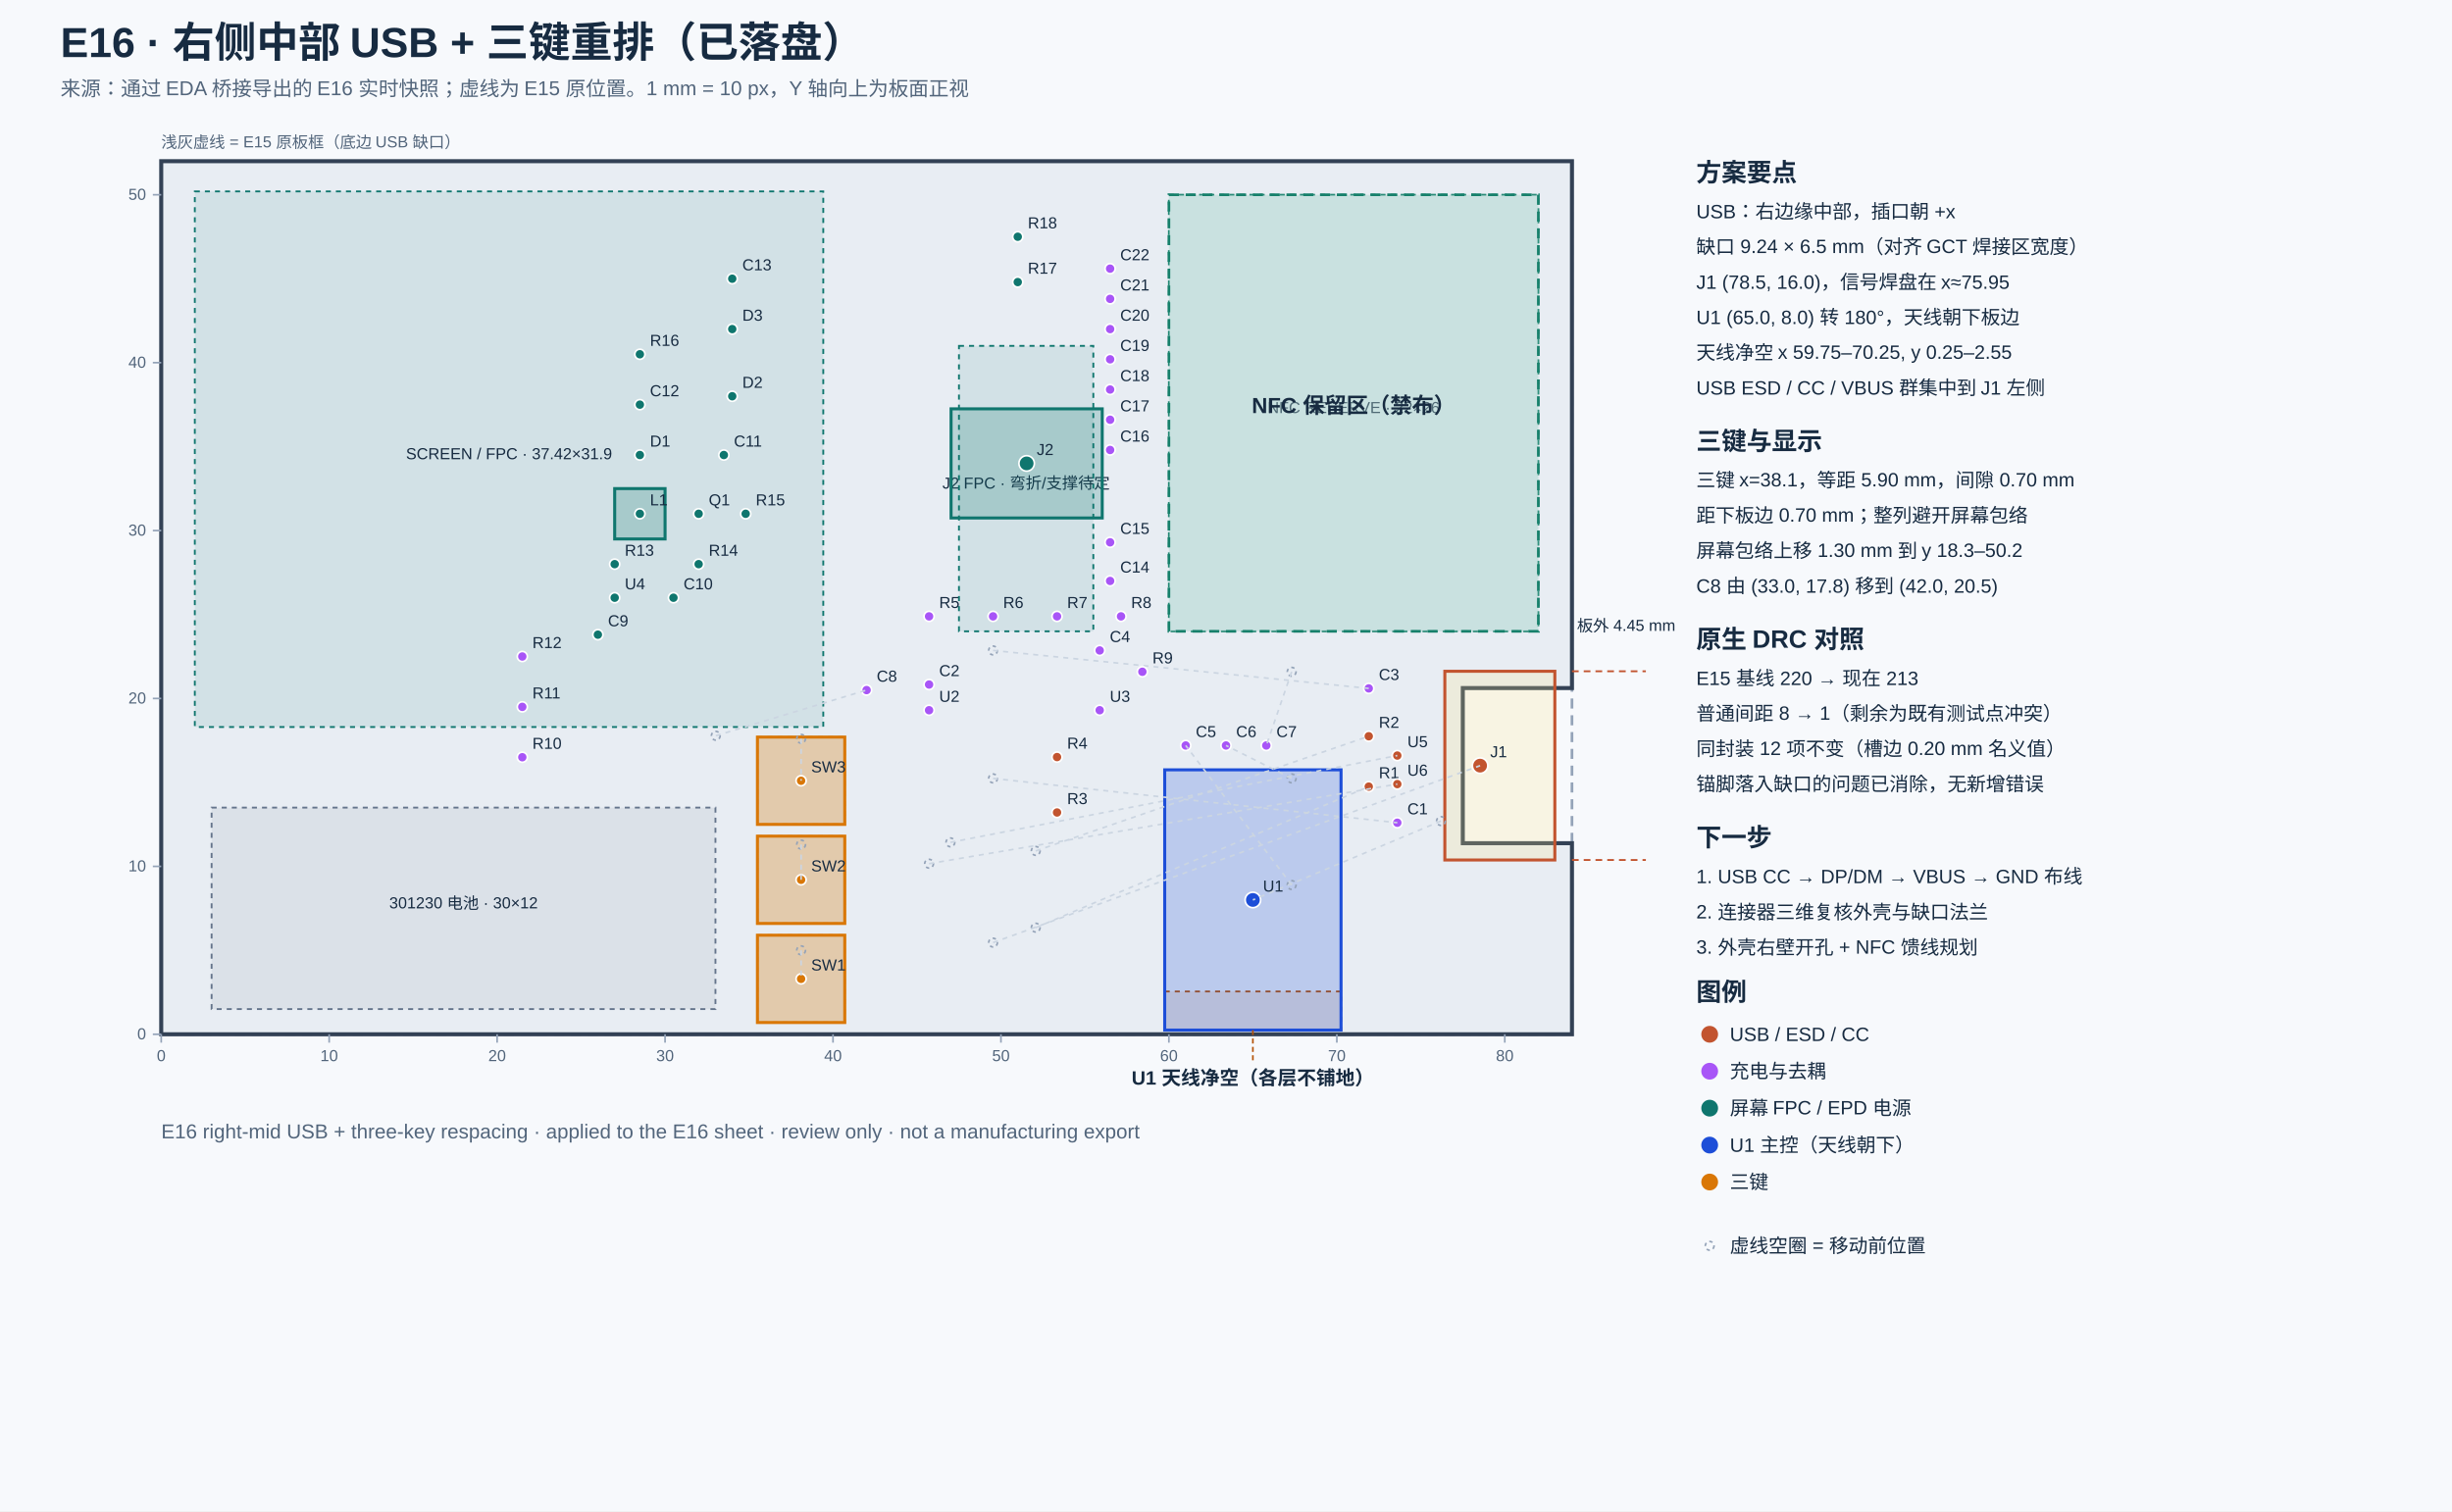
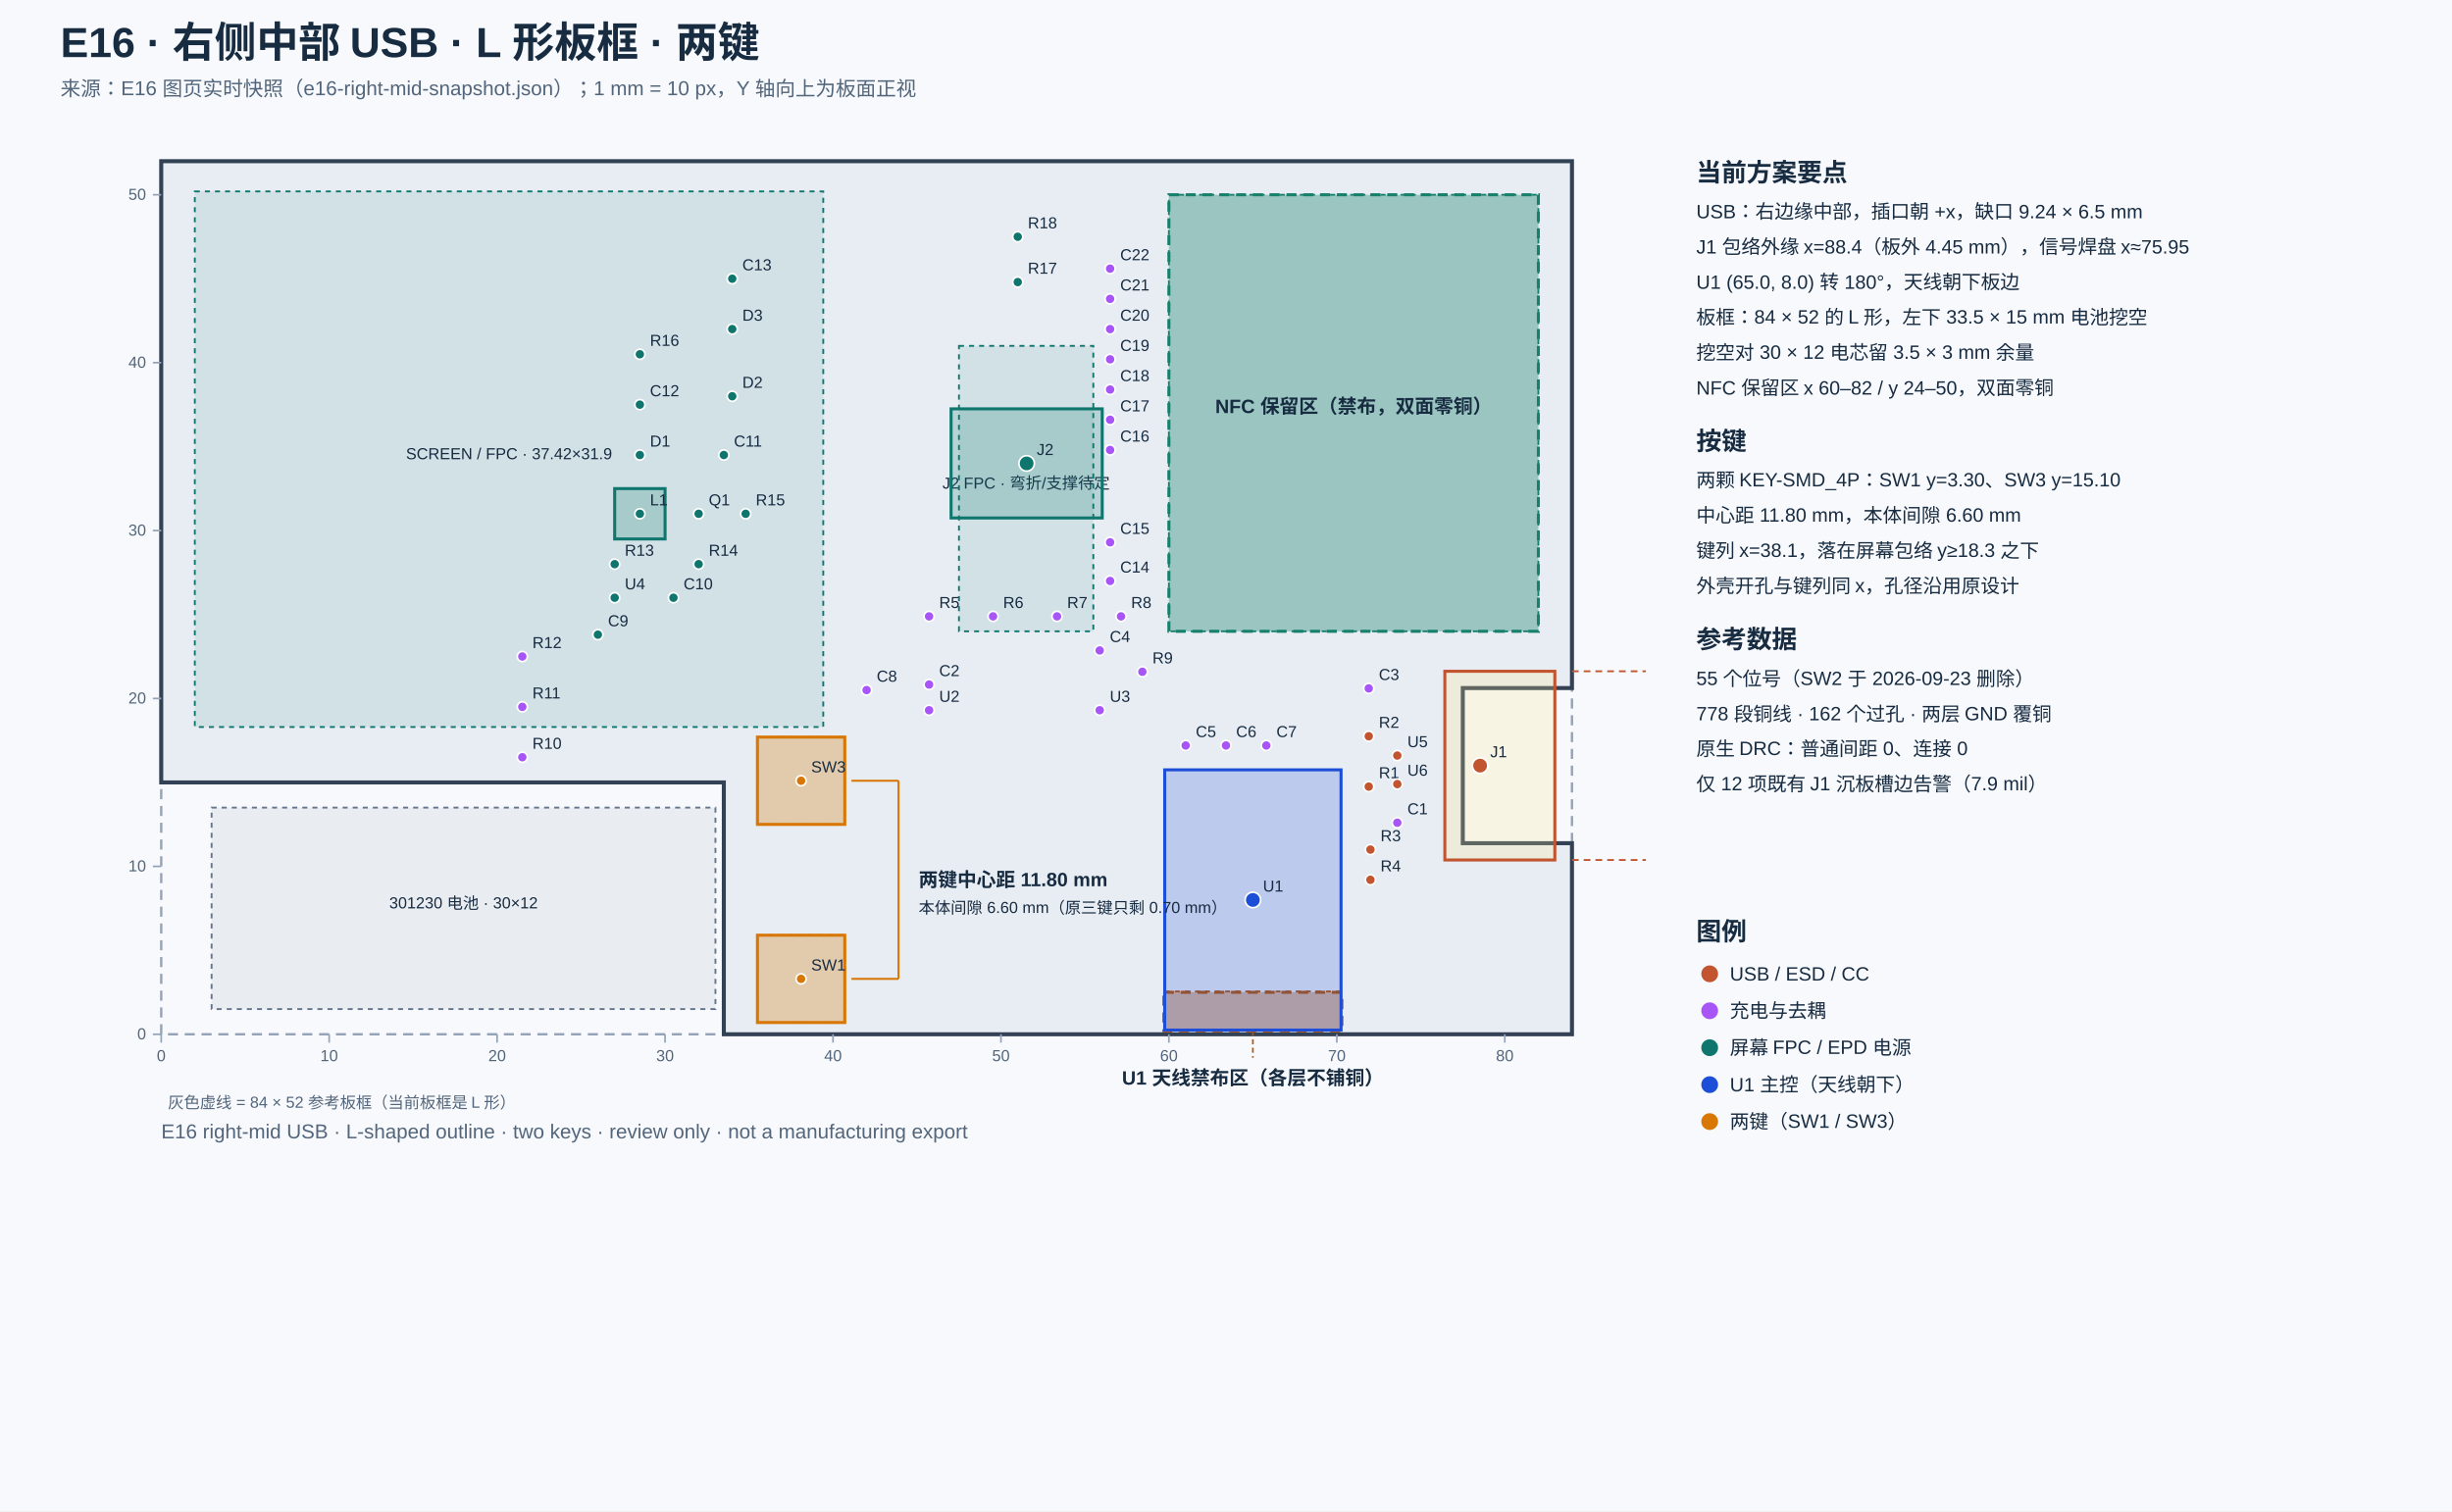
<svg xmlns="http://www.w3.org/2000/svg" width="1460" height="900" viewBox="0 0 1460 900">
  <rect width="1460" height="900" fill="#F7F9FC" />
  <style>text{font-family:Arial,"PingFang SC",sans-serif;fill:#172B41}.t{font-size:13px}.s{font-size:11.5px}.m{fill:#52657B}.xs{font-size:9.5px}.b{font-weight:bold}</style>
-   <text x="36" y="34" font-size="25" font-weight="bold">E16 · 右侧中部 USB + 三键重排（已落盘）</text>
-   <text x="36" y="57" class="m">来源：通过 EDA 桥接导出的 E16 实时快照；虚线为 E15 原位置。1 mm = 10 px，Y 轴向上为板面正视</text>
-   <path d="M 96.0 616.0 L 96.0 96.0 L 936.0 96.0 L 936.0 616.0 L 656.0 616.0 L 656.0 551.0 L 526.0 551.0 L 526.0 616.0 Z" fill="none" stroke="#94A3B8" stroke-width="1.6" stroke-dasharray="6 4" />
-   <path d="M 96.0 616.0 L 96.0 96.0 L 936.0 96.0 L 936.0 409.8 L 871.0 409.8 L 871.0 502.2 L 936.0 502.2 L 936.0 616.0 Z" fill="#E8EDF3" stroke="#334155" stroke-width="2.4" />
-   <text x="96" y="88" class="xs m">浅灰虚线 = E15 原板框（底边 USB 缺口）</text>
+   <text x="36" y="34" font-size="25" font-weight="bold">E16 · 右侧中部 USB · L 形板框 · 两键</text>
+   <text x="36" y="57" class="m">来源：E16 图页实时快照（e16-right-mid-snapshot.json）；1 mm = 10 px，Y 轴向上为板面正视</text>
+   <path d="M 96.0 616.0 L 96.0 96.0 L 936.0 96.0 L 936.0 616.0 L 96.0 616.0 Z" fill="none" stroke="#94A3B8" stroke-width="1.4" stroke-dasharray="6 4" />
+   <text x="100" y="660" class="xs m">灰色虚线 = 84 × 52 参考板框（当前板框是 L 形）</text>
+   <path d="M 431.0 616.0 L 431.0 466.0 L 96.0 466.0 L 96.0 96.0 L 936.0 96.0 L 936.0 409.8 L 871.0 409.8 L 871.0 502.2 L 936.0 502.2 L 936.0 616.0 L 431.0 616.0 Z" fill="#E8EDF3" stroke="#334155" stroke-width="2.4" />
  <rect x="126.0" y="481.0" width="300.0" height="120.0" fill="#64748B" fill-opacity="0.10" stroke="#64748B" stroke-width="1.1" stroke-dasharray="3 3" />
  <text x="276.0" y="541.0" text-anchor="middle" class="xs" fill="#64748B">301230 电池 · 30×12</text>
  <rect x="696.0" y="116.0" width="220.0" height="260.0" fill="#16806B" fill-opacity="0.10" stroke="#16806B" stroke-width="1.1" stroke-dasharray="3 3" />
-   <text x="806.0" y="246.0" text-anchor="middle" class="xs" fill="#16806B">NFC RESERVE · 22×26</text>
  <rect x="571.0" y="206.0" width="80.0" height="170.0" fill="#0F766E" fill-opacity="0.10" stroke="#0F766E" stroke-width="1.1" stroke-dasharray="3 3" />
  <text x="611.0" y="291.0" text-anchor="middle" class="xs" fill="#0F766E">J2 FPC · 弯折/支撑待定</text>
  <rect x="693.5" y="590.5" width="105.0" height="23.0" fill="#B45309" fill-opacity="0.10" stroke="#B45309" stroke-width="1.1" stroke-dasharray="3 3" />
  <rect x="116.0" y="114.0" width="374.2" height="319.0" fill="#0F766E" fill-opacity="0.10" stroke="#0F766E" stroke-width="1.1" stroke-dasharray="3 3" />
  <text x="303.1" y="273.5" text-anchor="middle" class="xs" fill="#0F766E">SCREEN / FPC · 37.42×31.9</text>
  <rect x="451.0" y="557.0" width="52.0" height="52.0" fill="#D97706" fill-opacity="0.10" stroke="#D97706" stroke-width="1.1" stroke-dasharray="3 3" />
-   <rect x="451.0" y="498.0" width="52.0" height="52.0" fill="#D97706" fill-opacity="0.10" stroke="#D97706" stroke-width="1.1" stroke-dasharray="3 3" />
  <rect x="451.0" y="439.0" width="52.0" height="52.0" fill="#D97706" fill-opacity="0.10" stroke="#D97706" stroke-width="1.1" stroke-dasharray="3 3" />
-   <rect x="696.0" y="116.0" width="220.0" height="260.0" fill="#B8E0D7" fill-opacity="0.35" stroke="#16806B" stroke-width="1.6" stroke-dasharray="6 4" />
-   <text x="806.0" y="246.0" text-anchor="middle" class="t b" fill="#0F6B59">NFC 保留区（禁布）</text>
+   <rect x="696.0" y="116.0" width="220.0" height="260.0" fill="#16806B" fill-opacity="0.30" stroke="#16806B" stroke-width="1.8" stroke-dasharray="6 4" />
+   <text x="806.0" y="246.0" text-anchor="middle" class="s b" fill="#16806B">NFC 保留区（禁布，双面零铜）</text>
+   <rect x="693.0" y="591.0" width="106.0" height="23.0" fill="#B45309" fill-opacity="0.30" stroke="#B45309" stroke-width="1.8" stroke-dasharray="6 4" />
+   <path d="M 746.0 614.0 V 630.0" stroke="#B45309" stroke-width="1" stroke-dasharray="3 2" />
+   <text x="746.0" y="646.0" text-anchor="middle" class="s b" fill="#B45309">U1 天线禁布区（各层不铺铜）</text>
  <path d="M 860.3 512.2 L 925.8 512.2 L 925.8 399.8 L 860.3 399.8 Z" fill="#FDE68A" fill-opacity="0.22" stroke="#C2542F" stroke-width="1.8" />
  <path d="M 451.0 609.0 L 503.0 609.0 L 503.0 557.0 L 451.0 557.0 Z" fill="#D97706" fill-opacity="0.22" stroke="#D97706" stroke-width="1.8" />
-   <path d="M 451.0 550.0 L 503.0 550.0 L 503.0 498.0 L 451.0 498.0 Z" fill="#D97706" fill-opacity="0.22" stroke="#D97706" stroke-width="1.8" />
  <path d="M 451.0 491.0 L 503.0 491.0 L 503.0 439.0 L 451.0 439.0 Z" fill="#D97706" fill-opacity="0.22" stroke="#D97706" stroke-width="1.8" />
  <path d="M 693.5 613.5 L 798.5 613.5 L 798.5 458.5 L 693.5 458.5 Z" fill="#1D4ED8" fill-opacity="0.22" stroke="#1D4ED8" stroke-width="1.8" />
  <path d="M 566.3 308.5 L 656.3 308.5 L 656.3 243.5 L 566.3 243.5 Z" fill="#0F766E" fill-opacity="0.22" stroke="#0F766E" stroke-width="1.8" />
  <path d="M 366.0 321.0 L 396.0 321.0 L 396.0 291.0 L 366.0 291.0 Z" fill="#0F766E" fill-opacity="0.22" stroke="#0F766E" stroke-width="1.8" />
  <path d="M 936.0 512.2 H 980.0 M 936.0 399.8 H 980.0" stroke="#C2542F" stroke-width="1.1" stroke-dasharray="4 3" />
-   <text x="939.0" y="376.0" class="xs" fill="#C2542F">板外 4.45 mm</text>
-   <path d="M 746.0 613.5 V 632.0" stroke="#B45309" stroke-width="1" stroke-dasharray="3 2" />
-   <text x="746.0" y="646.0" text-anchor="middle" class="s b" fill="#B45309">U1 天线净空（各层不铺地）</text>
  <circle cx="832.0" cy="490.0" r="3.0" fill="#A855F7" stroke="#FFFFFF" stroke-width="1" />
-   <circle cx="591.3" cy="463.6" r="2.6" fill="none" stroke="#94A3B8" stroke-width="1" stroke-dasharray="2 2" />
-   <line x1="591.3" y1="463.6" x2="832.0" y2="490.0" stroke="#CBD5E1" stroke-width="1" stroke-dasharray="3 3" />
  <text x="838.0" y="485.0" class="xs">C1</text>
  <circle cx="553.2" cy="407.7" r="3.0" fill="#A855F7" stroke="#FFFFFF" stroke-width="1" />
  <text x="559.2" y="402.7" class="xs">C2</text>
  <circle cx="815.0" cy="410.0" r="3.0" fill="#A855F7" stroke="#FFFFFF" stroke-width="1" />
-   <circle cx="591.3" cy="387.4" r="2.6" fill="none" stroke="#94A3B8" stroke-width="1" stroke-dasharray="2 2" />
-   <line x1="591.3" y1="387.4" x2="815.0" y2="410.0" stroke="#CBD5E1" stroke-width="1" stroke-dasharray="3 3" />
  <text x="821.0" y="405.0" class="xs">C3</text>
  <circle cx="654.8" cy="387.4" r="3.0" fill="#A855F7" stroke="#FFFFFF" stroke-width="1" />
  <text x="660.8" y="382.4" class="xs">C4</text>
  <circle cx="706.0" cy="444.0" r="3.0" fill="#A855F7" stroke="#FFFFFF" stroke-width="1" />
-   <circle cx="769.1" cy="527.1" r="2.6" fill="none" stroke="#94A3B8" stroke-width="1" stroke-dasharray="2 2" />
-   <line x1="769.1" y1="527.1" x2="706.0" y2="444.0" stroke="#CBD5E1" stroke-width="1" stroke-dasharray="3 3" />
  <text x="712.0" y="439.0" class="xs">C5</text>
  <circle cx="730.0" cy="444.0" r="3.0" fill="#A855F7" stroke="#FFFFFF" stroke-width="1" />
-   <circle cx="769.1" cy="463.6" r="2.6" fill="none" stroke="#94A3B8" stroke-width="1" stroke-dasharray="2 2" />
-   <line x1="769.1" y1="463.6" x2="730.0" y2="444.0" stroke="#CBD5E1" stroke-width="1" stroke-dasharray="3 3" />
  <text x="736.0" y="439.0" class="xs">C6</text>
  <circle cx="754.0" cy="444.0" r="3.0" fill="#A855F7" stroke="#FFFFFF" stroke-width="1" />
-   <circle cx="769.1" cy="400.1" r="2.6" fill="none" stroke="#94A3B8" stroke-width="1" stroke-dasharray="2 2" />
-   <line x1="769.1" y1="400.1" x2="754.0" y2="444.0" stroke="#CBD5E1" stroke-width="1" stroke-dasharray="3 3" />
  <text x="760.0" y="439.0" class="xs">C7</text>
  <circle cx="516.0" cy="411.0" r="3.0" fill="#A855F7" stroke="#FFFFFF" stroke-width="1" />
-   <circle cx="426.2" cy="438.2" r="2.6" fill="none" stroke="#94A3B8" stroke-width="1" stroke-dasharray="2 2" />
-   <line x1="426.2" y1="438.2" x2="516.0" y2="411.0" stroke="#CBD5E1" stroke-width="1" stroke-dasharray="3 3" />
  <text x="522.0" y="406.0" class="xs">C8</text>
  <circle cx="881.3" cy="456.0" r="4.6" fill="#C2542F" stroke="#FFFFFF" stroke-width="1" />
-   <circle cx="591.3" cy="561.4" r="2.6" fill="none" stroke="#94A3B8" stroke-width="1" stroke-dasharray="2 2" />
-   <line x1="591.3" y1="561.4" x2="881.3" y2="456.0" stroke="#CBD5E1" stroke-width="1" stroke-dasharray="3 3" />
  <text x="887.3" y="451.0" class="xs">J1</text>
  <circle cx="815.0" cy="468.5" r="3.0" fill="#C2542F" stroke="#FFFFFF" stroke-width="1" />
-   <circle cx="616.7" cy="552.5" r="2.6" fill="none" stroke="#94A3B8" stroke-width="1" stroke-dasharray="2 2" />
-   <line x1="616.7" y1="552.5" x2="815.0" y2="468.5" stroke="#CBD5E1" stroke-width="1" stroke-dasharray="3 3" />
  <text x="821.0" y="463.5" class="xs">R1</text>
  <circle cx="815.0" cy="438.5" r="3.0" fill="#C2542F" stroke="#FFFFFF" stroke-width="1" />
-   <circle cx="616.7" cy="506.8" r="2.6" fill="none" stroke="#94A3B8" stroke-width="1" stroke-dasharray="2 2" />
-   <line x1="616.7" y1="506.8" x2="815.0" y2="438.5" stroke="#CBD5E1" stroke-width="1" stroke-dasharray="3 3" />
  <text x="821.0" y="433.5" class="xs">R2</text>
-   <circle cx="629.4" cy="483.9" r="3.0" fill="#C2542F" stroke="#FFFFFF" stroke-width="1" />
-   <text x="635.4" y="478.9" class="xs">R3</text>
-   <circle cx="629.4" cy="450.9" r="3.0" fill="#C2542F" stroke="#FFFFFF" stroke-width="1" />
-   <text x="635.4" y="445.9" class="xs">R4</text>
+   <circle cx="816.0" cy="506.0" r="3.0" fill="#C2542F" stroke="#FFFFFF" stroke-width="1" />
+   <text x="822.0" y="501.0" class="xs">R3</text>
+   <circle cx="816.0" cy="524.0" r="3.0" fill="#C2542F" stroke="#FFFFFF" stroke-width="1" />
+   <text x="822.0" y="519.0" class="xs">R4</text>
  <circle cx="553.2" cy="367.1" r="3.0" fill="#A855F7" stroke="#FFFFFF" stroke-width="1" />
  <text x="559.2" y="362.1" class="xs">R5</text>
  <circle cx="591.3" cy="367.1" r="3.0" fill="#A855F7" stroke="#FFFFFF" stroke-width="1" />
  <text x="597.3" y="362.1" class="xs">R6</text>
  <circle cx="629.4" cy="367.1" r="3.0" fill="#A855F7" stroke="#FFFFFF" stroke-width="1" />
  <text x="635.4" y="362.1" class="xs">R7</text>
  <circle cx="667.5" cy="367.1" r="3.0" fill="#A855F7" stroke="#FFFFFF" stroke-width="1" />
  <text x="673.5" y="362.1" class="xs">R8</text>
  <circle cx="680.2" cy="400.1" r="3.0" fill="#A855F7" stroke="#FFFFFF" stroke-width="1" />
  <text x="686.2" y="395.1" class="xs">R9</text>
  <circle cx="311.0" cy="451.0" r="3.0" fill="#A855F7" stroke="#FFFFFF" stroke-width="1" />
  <text x="317.0" y="446.0" class="xs">R10</text>
  <circle cx="311.0" cy="421.0" r="3.0" fill="#A855F7" stroke="#FFFFFF" stroke-width="1" />
  <text x="317.0" y="416.0" class="xs">R11</text>
  <circle cx="311.0" cy="391.0" r="3.0" fill="#A855F7" stroke="#FFFFFF" stroke-width="1" />
  <text x="317.0" y="386.0" class="xs">R12</text>
  <circle cx="477.0" cy="583.0" r="3.0" fill="#D97706" stroke="#FFFFFF" stroke-width="1" />
-   <circle cx="477.0" cy="566.0" r="2.6" fill="none" stroke="#94A3B8" stroke-width="1" stroke-dasharray="2 2" />
-   <line x1="477.0" y1="566.0" x2="477.0" y2="583.0" stroke="#CBD5E1" stroke-width="1" stroke-dasharray="3 3" />
  <text x="483.0" y="578.0" class="xs">SW1</text>
-   <circle cx="477.0" cy="524.0" r="3.0" fill="#D97706" stroke="#FFFFFF" stroke-width="1" />
-   <circle cx="477.0" cy="503.0" r="2.6" fill="none" stroke="#94A3B8" stroke-width="1" stroke-dasharray="2 2" />
-   <line x1="477.0" y1="503.0" x2="477.0" y2="524.0" stroke="#CBD5E1" stroke-width="1" stroke-dasharray="3 3" />
-   <text x="483.0" y="519.0" class="xs">SW2</text>
  <circle cx="477.0" cy="465.0" r="3.0" fill="#D97706" stroke="#FFFFFF" stroke-width="1" />
-   <circle cx="477.0" cy="440.0" r="2.6" fill="none" stroke="#94A3B8" stroke-width="1" stroke-dasharray="2 2" />
-   <line x1="477.0" y1="440.0" x2="477.0" y2="465.0" stroke="#CBD5E1" stroke-width="1" stroke-dasharray="3 3" />
  <text x="483.0" y="460.0" class="xs">SW3</text>
  <circle cx="746.0" cy="536.0" r="4.6" fill="#1D4ED8" stroke="#FFFFFF" stroke-width="1" />
-   <circle cx="858.0" cy="489.0" r="2.6" fill="none" stroke="#94A3B8" stroke-width="1" stroke-dasharray="2 2" />
-   <line x1="858.0" y1="489.0" x2="746.0" y2="536.0" stroke="#CBD5E1" stroke-width="1" stroke-dasharray="3 3" />
  <text x="752.0" y="531.0" class="xs">U1</text>
  <circle cx="553.2" cy="423.0" r="3.0" fill="#A855F7" stroke="#FFFFFF" stroke-width="1" />
  <text x="559.2" y="418.0" class="xs">U2</text>
  <circle cx="654.8" cy="423.0" r="3.0" fill="#A855F7" stroke="#FFFFFF" stroke-width="1" />
  <text x="660.8" y="418.0" class="xs">U3</text>
  <circle cx="611.3" cy="276.0" r="4.6" fill="#0F766E" stroke="#FFFFFF" stroke-width="1" />
  <text x="617.3" y="271.0" class="xs">J2</text>
  <circle cx="366.0" cy="356.0" r="3.0" fill="#0F766E" stroke="#FFFFFF" stroke-width="1" />
  <text x="372.0" y="351.0" class="xs">U4</text>
  <circle cx="356.0" cy="378.0" r="3.0" fill="#0F766E" stroke="#FFFFFF" stroke-width="1" />
  <text x="362.0" y="373.0" class="xs">C9</text>
  <circle cx="401.0" cy="356.0" r="3.0" fill="#0F766E" stroke="#FFFFFF" stroke-width="1" />
  <text x="407.0" y="351.0" class="xs">C10</text>
  <circle cx="366.0" cy="336.0" r="3.0" fill="#0F766E" stroke="#FFFFFF" stroke-width="1" />
  <text x="372.0" y="331.0" class="xs">R13</text>
  <circle cx="381.0" cy="306.0" r="3.0" fill="#0F766E" stroke="#FFFFFF" stroke-width="1" />
  <text x="387.0" y="301.0" class="xs">L1</text>
  <circle cx="416.0" cy="306.0" r="3.0" fill="#0F766E" stroke="#FFFFFF" stroke-width="1" />
  <text x="422.0" y="301.0" class="xs">Q1</text>
  <circle cx="416.0" cy="336.0" r="3.0" fill="#0F766E" stroke="#FFFFFF" stroke-width="1" />
  <text x="422.0" y="331.0" class="xs">R14</text>
  <circle cx="444.0" cy="306.0" r="3.0" fill="#0F766E" stroke="#FFFFFF" stroke-width="1" />
  <text x="450.0" y="301.0" class="xs">R15</text>
  <circle cx="381.0" cy="271.0" r="3.0" fill="#0F766E" stroke="#FFFFFF" stroke-width="1" />
  <text x="387.0" y="266.0" class="xs">D1</text>
  <circle cx="436.0" cy="236.0" r="3.0" fill="#0F766E" stroke="#FFFFFF" stroke-width="1" />
  <text x="442.0" y="231.0" class="xs">D2</text>
  <circle cx="436.0" cy="196.0" r="3.0" fill="#0F766E" stroke="#FFFFFF" stroke-width="1" />
  <text x="442.0" y="191.0" class="xs">D3</text>
  <circle cx="431.0" cy="271.0" r="3.0" fill="#0F766E" stroke="#FFFFFF" stroke-width="1" />
  <text x="437.0" y="266.0" class="xs">C11</text>
  <circle cx="381.0" cy="241.0" r="3.0" fill="#0F766E" stroke="#FFFFFF" stroke-width="1" />
  <text x="387.0" y="236.0" class="xs">C12</text>
  <circle cx="381.0" cy="211.0" r="3.0" fill="#0F766E" stroke="#FFFFFF" stroke-width="1" />
  <text x="387.0" y="206.0" class="xs">R16</text>
  <circle cx="436.0" cy="166.0" r="3.0" fill="#0F766E" stroke="#FFFFFF" stroke-width="1" />
  <text x="442.0" y="161.0" class="xs">C13</text>
  <circle cx="606.0" cy="168.0" r="3.0" fill="#0F766E" stroke="#FFFFFF" stroke-width="1" />
  <text x="612.0" y="163.0" class="xs">R17</text>
  <circle cx="606.0" cy="141.0" r="3.0" fill="#0F766E" stroke="#FFFFFF" stroke-width="1" />
  <text x="612.0" y="136.0" class="xs">R18</text>
  <circle cx="661.0" cy="346.0" r="3.0" fill="#A855F7" stroke="#FFFFFF" stroke-width="1" />
  <text x="667.0" y="341.0" class="xs">C14</text>
  <circle cx="661.0" cy="323.0" r="3.0" fill="#A855F7" stroke="#FFFFFF" stroke-width="1" />
  <text x="667.0" y="318.0" class="xs">C15</text>
  <circle cx="661.0" cy="268.0" r="3.0" fill="#A855F7" stroke="#FFFFFF" stroke-width="1" />
  <text x="667.0" y="263.0" class="xs">C16</text>
  <circle cx="661.0" cy="250.0" r="3.0" fill="#A855F7" stroke="#FFFFFF" stroke-width="1" />
  <text x="667.0" y="245.0" class="xs">C17</text>
  <circle cx="661.0" cy="232.0" r="3.0" fill="#A855F7" stroke="#FFFFFF" stroke-width="1" />
  <text x="667.0" y="227.0" class="xs">C18</text>
  <circle cx="661.0" cy="214.0" r="3.0" fill="#A855F7" stroke="#FFFFFF" stroke-width="1" />
  <text x="667.0" y="209.0" class="xs">C19</text>
  <circle cx="661.0" cy="196.0" r="3.0" fill="#A855F7" stroke="#FFFFFF" stroke-width="1" />
  <text x="667.0" y="191.0" class="xs">C20</text>
  <circle cx="661.0" cy="178.0" r="3.0" fill="#A855F7" stroke="#FFFFFF" stroke-width="1" />
  <text x="667.0" y="173.0" class="xs">C21</text>
  <circle cx="661.0" cy="160.0" r="3.0" fill="#A855F7" stroke="#FFFFFF" stroke-width="1" />
  <text x="667.0" y="155.0" class="xs">C22</text>
  <circle cx="832.0" cy="450.0" r="3.0" fill="#C2542F" stroke="#FFFFFF" stroke-width="1" />
-   <circle cx="565.9" cy="501.7" r="2.6" fill="none" stroke="#94A3B8" stroke-width="1" stroke-dasharray="2 2" />
-   <line x1="565.9" y1="501.7" x2="832.0" y2="450.0" stroke="#CBD5E1" stroke-width="1" stroke-dasharray="3 3" />
  <text x="838.0" y="445.0" class="xs">U5</text>
  <circle cx="832.0" cy="467.0" r="3.0" fill="#C2542F" stroke="#FFFFFF" stroke-width="1" />
-   <circle cx="553.2" cy="514.4" r="2.6" fill="none" stroke="#94A3B8" stroke-width="1" stroke-dasharray="2 2" />
-   <line x1="553.2" y1="514.4" x2="832.0" y2="467.0" stroke="#CBD5E1" stroke-width="1" stroke-dasharray="3 3" />
  <text x="838.0" y="462.0" class="xs">U6</text>
+   <path d="M 535.0 583.0 H 507.0 M 535.0 465.0 H 507.0 M 535.0 583.0 V 465.0" stroke="#D97706" stroke-width="1.2" />
+   <text x="547.0" y="528.0" class="s b" fill="#B45309">两键中心距 11.80 mm</text>
+   <text x="547.0" y="544.0" class="xs" fill="#B45309">本体间隙 6.60 mm（原三键只剩 0.70 mm）</text>
  <path d="M 96.0 616.0 V 621.0" stroke="#94A3B8" />
  <text x="96.0" y="632.0" text-anchor="middle" class="xs m">0</text>
  <path d="M 196.0 616.0 V 621.0" stroke="#94A3B8" />
  <text x="196.0" y="632.0" text-anchor="middle" class="xs m">10</text>
  <path d="M 296.0 616.0 V 621.0" stroke="#94A3B8" />
  <text x="296.0" y="632.0" text-anchor="middle" class="xs m">20</text>
  <path d="M 396.0 616.0 V 621.0" stroke="#94A3B8" />
  <text x="396.0" y="632.0" text-anchor="middle" class="xs m">30</text>
  <path d="M 496.0 616.0 V 621.0" stroke="#94A3B8" />
  <text x="496.0" y="632.0" text-anchor="middle" class="xs m">40</text>
  <path d="M 596.0 616.0 V 621.0" stroke="#94A3B8" />
  <text x="596.0" y="632.0" text-anchor="middle" class="xs m">50</text>
  <path d="M 696.0 616.0 V 621.0" stroke="#94A3B8" />
  <text x="696.0" y="632.0" text-anchor="middle" class="xs m">60</text>
  <path d="M 796.0 616.0 V 621.0" stroke="#94A3B8" />
  <text x="796.0" y="632.0" text-anchor="middle" class="xs m">70</text>
  <path d="M 896.0 616.0 V 621.0" stroke="#94A3B8" />
  <text x="896.0" y="632.0" text-anchor="middle" class="xs m">80</text>
  <path d="M 96.0 616.0 H 91.0" stroke="#94A3B8" />
  <text x="87.0" y="619.0" text-anchor="end" class="xs m">0</text>
  <path d="M 96.0 516.0 H 91.0" stroke="#94A3B8" />
  <text x="87.0" y="519.0" text-anchor="end" class="xs m">10</text>
  <path d="M 96.0 416.0 H 91.0" stroke="#94A3B8" />
  <text x="87.0" y="419.0" text-anchor="end" class="xs m">20</text>
  <path d="M 96.0 316.0 H 91.0" stroke="#94A3B8" />
  <text x="87.0" y="319.0" text-anchor="end" class="xs m">30</text>
  <path d="M 96.0 216.0 H 91.0" stroke="#94A3B8" />
  <text x="87.0" y="219.0" text-anchor="end" class="xs m">40</text>
  <path d="M 96.0 116.0 H 91.0" stroke="#94A3B8" />
  <text x="87.0" y="119.0" text-anchor="end" class="xs m">50</text>
-   <text x="1010" y="108" font-size="15" font-weight="bold">方案要点</text>
-   <text x="1010" y="130" class="s">USB：右边缘中部，插口朝 +x</text>
-   <text x="1010" y="151" class="s">缺口 9.24 × 6.5 mm（对齐 GCT 焊接区宽度）</text>
-   <text x="1010" y="172" class="s">J1 (78.5, 16.0)，信号焊盘在 x≈75.95</text>
-   <text x="1010" y="193" class="s">U1 (65.0, 8.0) 转 180°，天线朝下板边</text>
-   <text x="1010" y="214" class="s">天线净空 x 59.75–70.25, y 0.25–2.55</text>
-   <text x="1010" y="235" class="s">USB ESD / CC / VBUS 群集中到 J1 左侧</text>
-   <text x="1010" y="268" font-size="15" font-weight="bold">三键与显示</text>
-   <text x="1010" y="290" class="s">三键 x=38.1，等距 5.90 mm，间隙 0.70 mm</text>
-   <text x="1010" y="311" class="s">距下板边 0.70 mm；整列避开屏幕包络</text>
-   <text x="1010" y="332" class="s">屏幕包络上移 1.30 mm 到 y 18.3–50.2</text>
-   <text x="1010" y="353" class="s">C8 由 (33.0, 17.8) 移到 (42.0, 20.5)</text>
-   <text x="1010" y="386" font-size="15" font-weight="bold">原生 DRC 对照</text>
-   <text x="1010" y="408" class="s">E15 基线 220 → 现在 213</text>
-   <text x="1010" y="429" class="s">普通间距 8 → 1（剩余为既有测试点冲突）</text>
-   <text x="1010" y="450" class="s">同封装 12 项不变（槽边 0.20 mm 名义值）</text>
-   <text x="1010" y="471" class="s">锚脚落入缺口的问题已消除，无新增错误</text>
-   <text x="1010" y="504" font-size="15" font-weight="bold">下一步</text>
-   <text x="1010" y="526" class="s">1. USB CC → DP/DM → VBUS → GND 布线</text>
-   <text x="1010" y="547" class="s">2. 连接器三维复核外壳与缺口法兰</text>
-   <text x="1010" y="568" class="s">3. 外壳右壁开孔 + NFC 馈线规划</text>
-   <text x="1010" y="596" font-size="15" font-weight="bold">图例</text>
-   <circle cx="1018" cy="616" r="5" fill="#C2542F" />
-   <text x="1030" y="620" class="s">USB / ESD / CC</text>
-   <circle cx="1018" cy="638" r="5" fill="#A855F7" />
-   <text x="1030" y="642" class="s">充电与去耦</text>
-   <circle cx="1018" cy="660" r="5" fill="#0F766E" />
-   <text x="1030" y="664" class="s">屏幕 FPC / EPD 电源</text>
-   <circle cx="1018" cy="682" r="5" fill="#1D4ED8" />
-   <text x="1030" y="686" class="s">U1 主控（天线朝下）</text>
-   <circle cx="1018" cy="704" r="5" fill="#D97706" />
-   <text x="1030" y="708" class="s">三键</text>
-   <circle cx="1018" cy="742" r="2.6" fill="none" stroke="#94A3B8" stroke-width="1" stroke-dasharray="2 2" />
-   <text x="1030" y="746" class="s">虚线空圈 = 移动前位置</text>
-   <text x="96" y="678" class="m">E16 right-mid USB + three-key respacing · applied to the E16 sheet · review only · not a manufacturing export</text>
+   <text x="1010" y="108" font-size="15" font-weight="bold">当前方案要点</text>
+   <text x="1010" y="130" class="s">USB：右边缘中部，插口朝 +x，缺口 9.24 × 6.5 mm</text>
+   <text x="1010" y="151" class="s">J1 包络外缘 x=88.4（板外 4.45 mm），信号焊盘 x≈75.95</text>
+   <text x="1010" y="172" class="s">U1 (65.0, 8.0) 转 180°，天线朝下板边</text>
+   <text x="1010" y="193" class="s">板框：84 × 52 的 L 形，左下 33.5 × 15 mm 电池挖空</text>
+   <text x="1010" y="214" class="s">挖空对 30 × 12 电芯留 3.5 × 3 mm 余量</text>
+   <text x="1010" y="235" class="s">NFC 保留区 x 60–82 / y 24–50，双面零铜</text>
+   <text x="1010" y="268" font-size="15" font-weight="bold">按键</text>
+   <text x="1010" y="290" class="s">两颗 KEY-SMD_4P：SW1 y=3.30、SW3 y=15.10</text>
+   <text x="1010" y="311" class="s">中心距 11.80 mm，本体间隙 6.60 mm</text>
+   <text x="1010" y="332" class="s">键列 x=38.1，落在屏幕包络 y≥18.3 之下</text>
+   <text x="1010" y="353" class="s">外壳开孔与键列同 x，孔径沿用原设计</text>
+   <text x="1010" y="386" font-size="15" font-weight="bold">参考数据</text>
+   <text x="1010" y="408" class="s">55 个位号（SW2 于 2026-09-23 删除）</text>
+   <text x="1010" y="429" class="s">778 段铜线 · 162 个过孔 · 两层 GND 覆铜</text>
+   <text x="1010" y="450" class="s">原生 DRC：普通间距 0、连接 0</text>
+   <text x="1010" y="471" class="s">仅 12 项既有 J1 沉板槽边告警（7.9 mil）</text>
+   <text x="1010" y="560" font-size="15" font-weight="bold">图例</text>
+   <circle cx="1018" cy="580" r="5" fill="#C2542F" />
+   <text x="1030" y="584" class="s">USB / ESD / CC</text>
+   <circle cx="1018" cy="602" r="5" fill="#A855F7" />
+   <text x="1030" y="606" class="s">充电与去耦</text>
+   <circle cx="1018" cy="624" r="5" fill="#0F766E" />
+   <text x="1030" y="628" class="s">屏幕 FPC / EPD 电源</text>
+   <circle cx="1018" cy="646" r="5" fill="#1D4ED8" />
+   <text x="1030" y="650" class="s">U1 主控（天线朝下）</text>
+   <circle cx="1018" cy="668" r="5" fill="#D97706" />
+   <text x="1030" y="672" class="s">两键（SW1 / SW3）</text>
+   <text x="96" y="678" class="m">E16 right-mid USB · L-shaped outline · two keys · review only · not a manufacturing export</text>
</svg>
